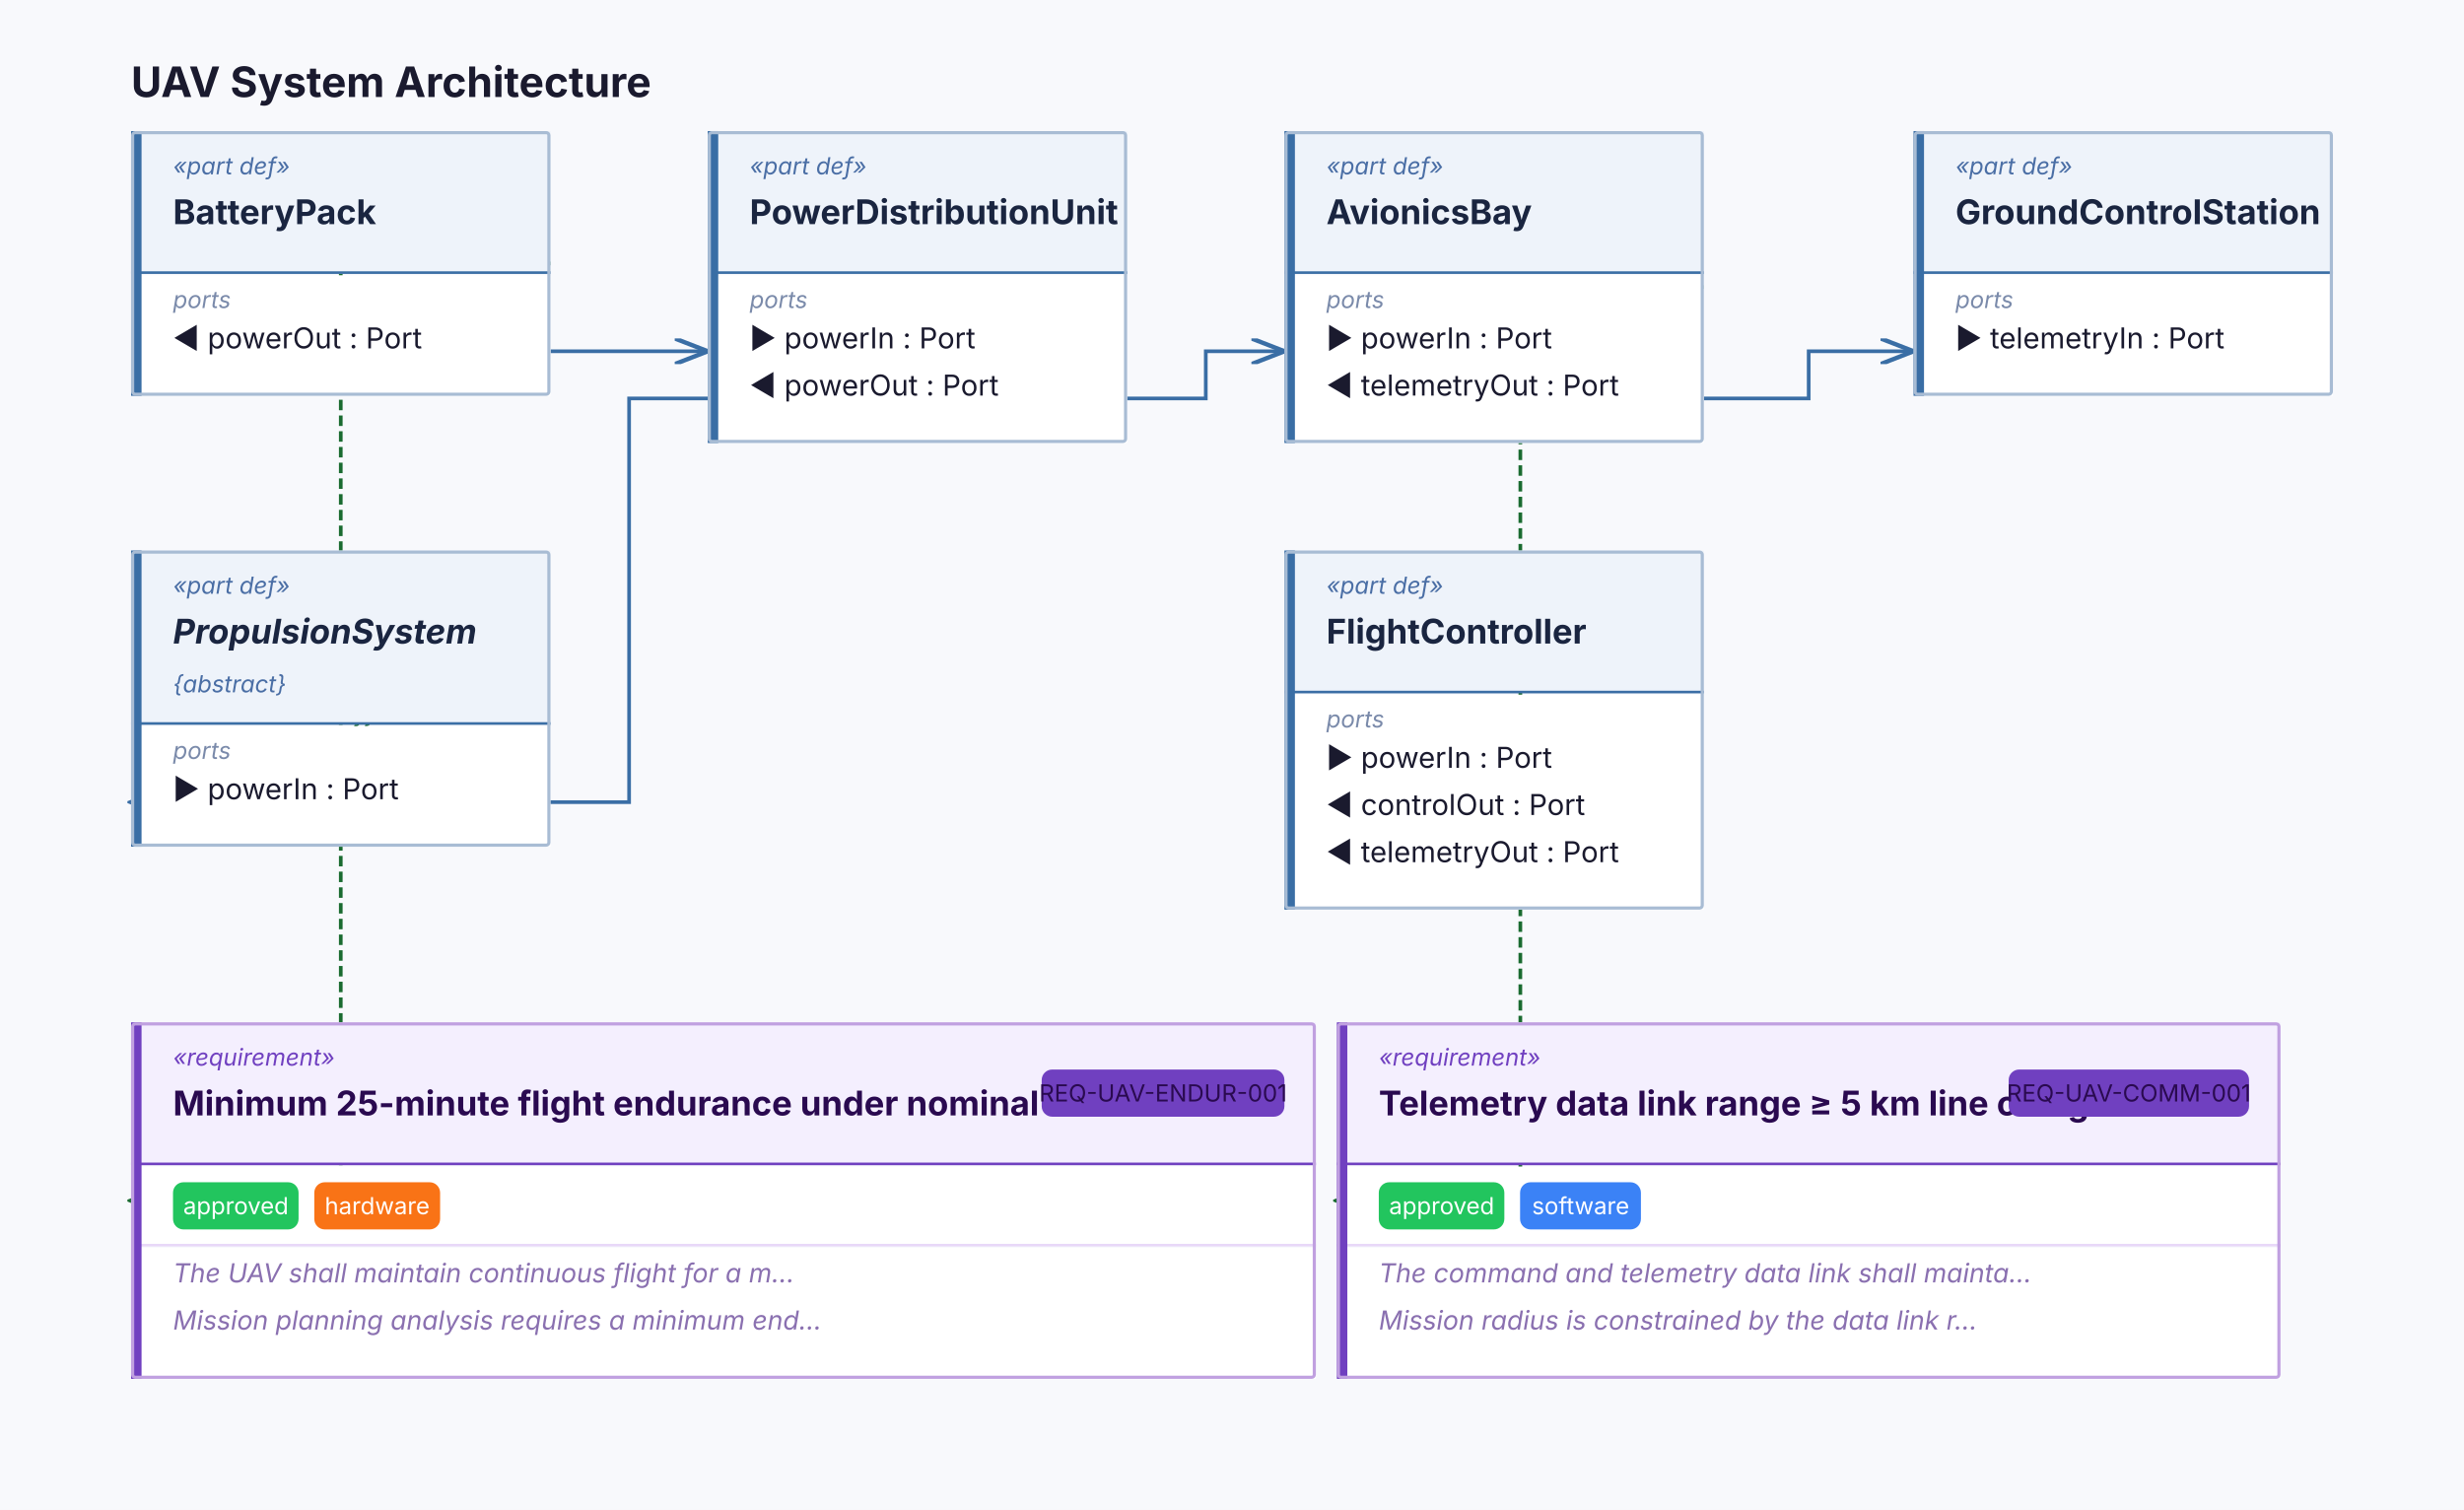
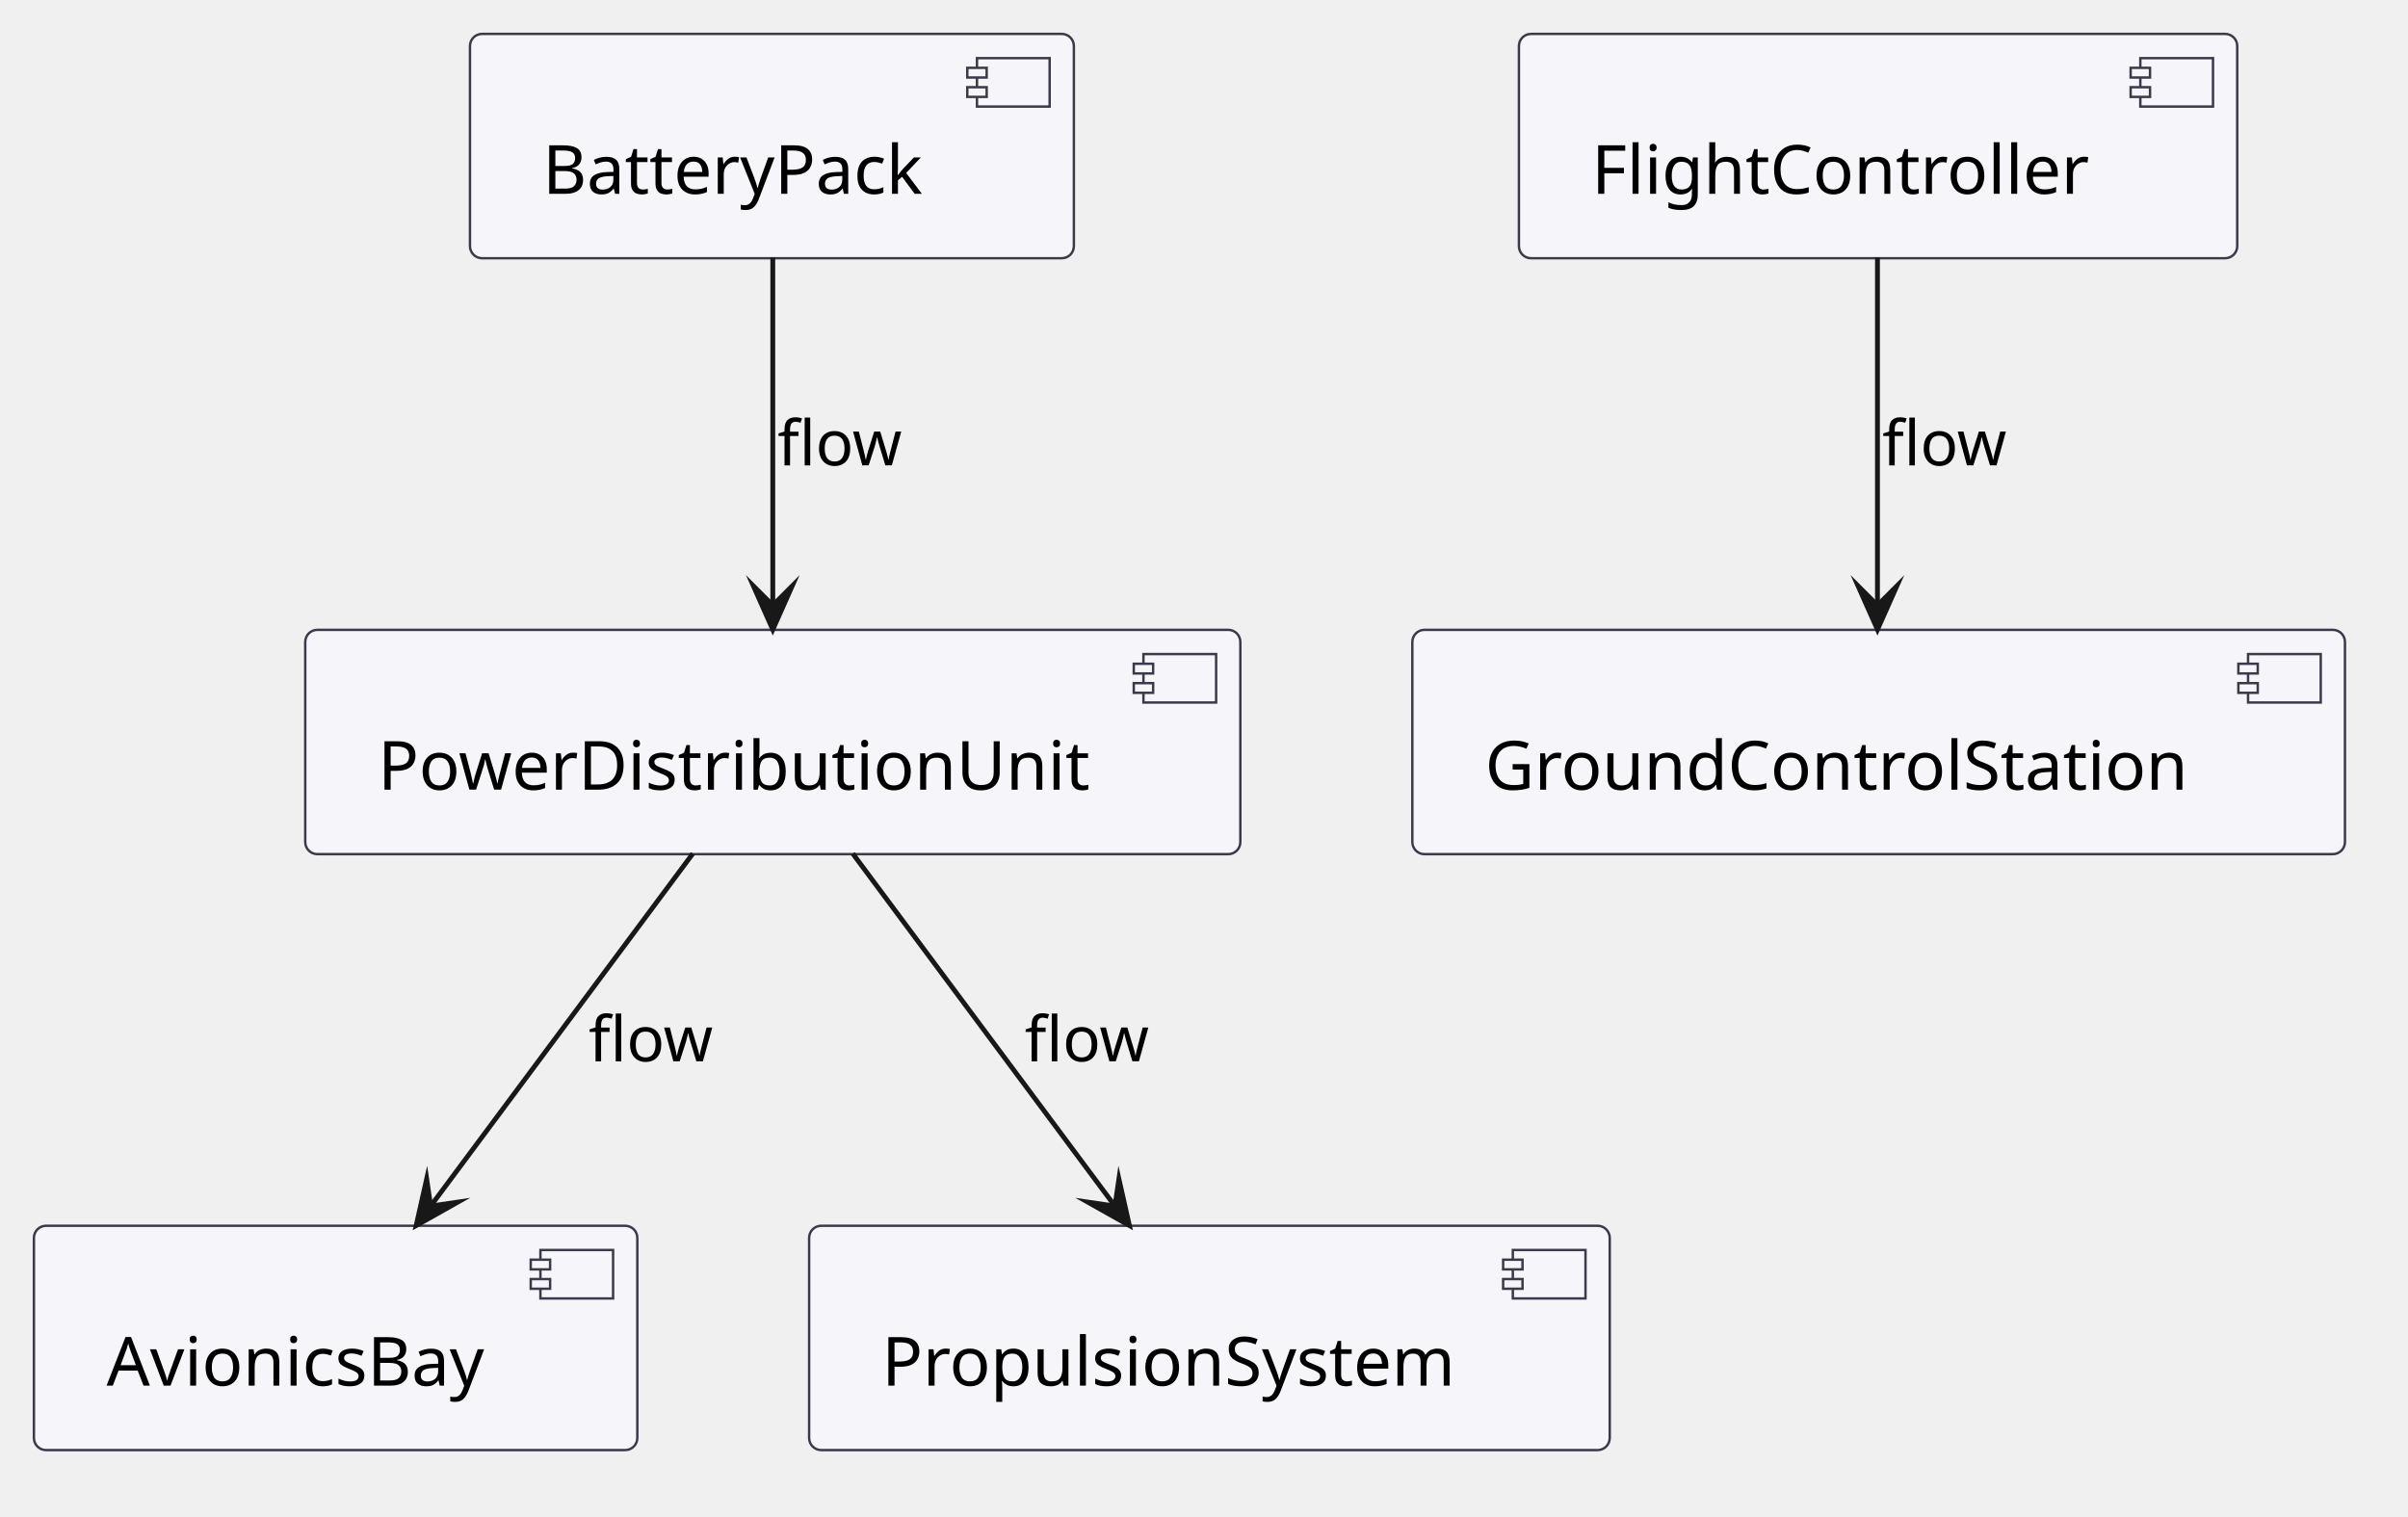
- <svg xmlns="http://www.w3.org/2000/svg" viewBox="0 0 940 576" width="940" height="576">
-   <style>text{font-family:'Inter','Roboto',system-ui,sans-serif}@font-face{font-family:'Inter';font-weight:400;src:url('https://fonts.bunny.net/inter/files/inter-latin-400-normal.woff2') format('woff2')}@font-face{font-family:'Inter';font-weight:700;src:url('https://fonts.bunny.net/inter/files/inter-latin-700-normal.woff2') format('woff2')}</style>
-   <rect width="940" height="576" fill="#f8f9fc" />
-   <text x="50.0" y="37.0" font-size="16" font-weight="700" fill="#1a1a2e">UAV System Architecture</text>
-   <defs>
-     <marker id="arr-open" markerWidth="10" markerHeight="7" refX="9" refY="3.5" orient="auto">
-       <polyline points="0,0 9,3.5 0,7" fill="none" stroke="#888" stroke-width="1.2" />
-     </marker>
-     <marker id="arr-flow" markerWidth="10" markerHeight="7" refX="9" refY="3.5" orient="auto">
-       <polyline points="0,0 9,3.5 0,7" fill="none" stroke="#3a6ea5" stroke-width="1.2" />
-     </marker>
-     <marker id="arr-verify" markerWidth="10" markerHeight="7" refX="9" refY="3.5" orient="auto">
-       <polyline points="0,0 9,3.5 0,7" fill="none" stroke="#3a6ea5" stroke-width="1.2" />
-     </marker>
-     <marker id="arr-alloc" markerWidth="10" markerHeight="7" refX="9" refY="3.5" orient="auto">
-       <polyline points="0,0 9,3.5 0,7" fill="none" stroke="#7a3ea5" stroke-width="1.2" />
-     </marker>
-     <marker id="arr-satisfy" markerWidth="10" markerHeight="7" refX="9" refY="3.5" orient="auto">
-       <polyline points="0,0 9,3.5 0,7" fill="none" stroke="#1a6b30" stroke-width="1.2" />
-     </marker>
-     <marker id="arr-generalize" markerWidth="12" markerHeight="10" refX="11" refY="5" orient="auto">
-       <polygon points="0,0 12,5 0,10" fill="white" stroke="#3a3a5c" stroke-width="1.2" />
-     </marker>
-   </defs>
-   <path d="M 210.0 134.0 L 270.0 134.0" fill="none" stroke="#3a6ea5" stroke-width="1.4" marker-end="url(#arr-flow)" />
-   <path d="M 430.0 152.0 L 460.0 152.0 L 460.0 134.0 L 490.0 134.0" fill="none" stroke="#3a6ea5" stroke-width="1.4" marker-end="url(#arr-flow)" />
-   <path d="M 430.0 152.0 L 240.0 152.0 L 240.0 306.0 L 50.0 306.0" fill="none" stroke="#3a6ea5" stroke-width="1.4" marker-end="url(#arr-flow)" />
-   <path d="M 650.0 152.0 L 690.0 152.0 L 690.0 134.0 L 730.0 134.0" fill="none" stroke="#3a6ea5" stroke-width="1.4" marker-end="url(#arr-flow)" />
-   <path d="M 210.0 100.5 L 130.0 100.5 L 130.0 458.0 L 50.0 458.0" fill="none" stroke="#1a6b30" stroke-width="1.4" stroke-dasharray="4,2" marker-end="url(#arr-satisfy)" />
-   <text x="130.0" y="275.2" font-size="9" fill="#1a6b30" text-anchor="middle" font-style="italic">«satisfy»</text>
-   <path d="M 650.0 109.5 L 580.0 109.5 L 580.0 458.0 L 510.0 458.0" fill="none" stroke="#1a6b30" stroke-width="1.4" stroke-dasharray="4,2" marker-end="url(#arr-satisfy)" />
-   <text x="580.0" y="279.8" font-size="9" fill="#1a6b30" text-anchor="middle" font-style="italic">«satisfy»</text>
-   <g transform="translate(50.0 50.0)">
-     <defs>
-       <style>@font-face{font-family:'Inter';font-weight:400;src:url('https://fonts.bunny.net/inter/files/inter-latin-400-normal.woff2') format('woff2')}@font-face{font-family:'Inter';font-weight:700;src:url('https://fonts.bunny.net/inter/files/inter-latin-700-normal.woff2') format('woff2')}text{font-family:'Inter','Roboto',system-ui,sans-serif}</style>
-     </defs>
-     <rect x="0" y="0.0" width="160.0" height="54.0" fill="#eef3fa" />
-     <text x="16.0" y="16.5" font-size="9" fill="#4a6ea5" font-style="italic">«part def»</text>
-     <text x="16.0" y="35.5" font-size="13" font-weight="700" fill="#1a2540">BatteryPack</text>
-     <line x1="0" y1="54.0" x2="160.0" y2="54.0" stroke="#3a6ea5" stroke-width="1" />
-     <rect x="0" y="55.0" width="160.0" height="46.0" fill="#ffffff" />
-     <text x="16.0" y="67.5" font-size="9" fill="#7a8aaa" font-style="italic">ports</text>
-     <text x="16.0" y="82.9" font-size="11" fill="#1a1a2e">◀ powerOut : Port</text>
-     <rect x="0" y="0" width="4" height="101.0" fill="#3a6ea5" />
-     <rect x="0.6" y="0.6" width="158.8" height="99.8" rx="1" ry="1" fill="none" stroke="#a8bcd4" stroke-width="1.2" />
-   </g>
-   <g transform="translate(270.0 50.0)">
-     <defs>
-       <style>@font-face{font-family:'Inter';font-weight:400;src:url('https://fonts.bunny.net/inter/files/inter-latin-400-normal.woff2') format('woff2')}@font-face{font-family:'Inter';font-weight:700;src:url('https://fonts.bunny.net/inter/files/inter-latin-700-normal.woff2') format('woff2')}text{font-family:'Inter','Roboto',system-ui,sans-serif}</style>
-     </defs>
-     <rect x="0" y="0.0" width="160.0" height="54.0" fill="#eef3fa" />
-     <text x="16.0" y="16.5" font-size="9" fill="#4a6ea5" font-style="italic">«part def»</text>
-     <text x="16.0" y="35.5" font-size="13" font-weight="700" fill="#1a2540">PowerDistributionUnit</text>
-     <line x1="0" y1="54.0" x2="160.0" y2="54.0" stroke="#3a6ea5" stroke-width="1" />
-     <rect x="0" y="55.0" width="160.0" height="64.0" fill="#ffffff" />
-     <text x="16.0" y="67.5" font-size="9" fill="#7a8aaa" font-style="italic">ports</text>
-     <text x="16.0" y="82.9" font-size="11" fill="#1a1a2e">▶ powerIn : Port</text>
-     <text x="16.0" y="100.9" font-size="11" fill="#1a1a2e">◀ powerOut : Port</text>
-     <rect x="0" y="0" width="4" height="119.0" fill="#3a6ea5" />
-     <rect x="0.6" y="0.6" width="158.8" height="117.8" rx="1" ry="1" fill="none" stroke="#a8bcd4" stroke-width="1.2" />
-   </g>
-   <g transform="translate(490.0 50.0)">
-     <defs>
-       <style>@font-face{font-family:'Inter';font-weight:400;src:url('https://fonts.bunny.net/inter/files/inter-latin-400-normal.woff2') format('woff2')}@font-face{font-family:'Inter';font-weight:700;src:url('https://fonts.bunny.net/inter/files/inter-latin-700-normal.woff2') format('woff2')}text{font-family:'Inter','Roboto',system-ui,sans-serif}</style>
-     </defs>
-     <rect x="0" y="0.0" width="160.0" height="54.0" fill="#eef3fa" />
-     <text x="16.0" y="16.5" font-size="9" fill="#4a6ea5" font-style="italic">«part def»</text>
-     <text x="16.0" y="35.5" font-size="13" font-weight="700" fill="#1a2540">AvionicsBay</text>
-     <line x1="0" y1="54.0" x2="160.0" y2="54.0" stroke="#3a6ea5" stroke-width="1" />
-     <rect x="0" y="55.0" width="160.0" height="64.0" fill="#ffffff" />
-     <text x="16.0" y="67.5" font-size="9" fill="#7a8aaa" font-style="italic">ports</text>
-     <text x="16.0" y="82.9" font-size="11" fill="#1a1a2e">▶ powerIn : Port</text>
-     <text x="16.0" y="100.9" font-size="11" fill="#1a1a2e">◀ telemetryOut : Port</text>
-     <rect x="0" y="0" width="4" height="119.0" fill="#3a6ea5" />
-     <rect x="0.6" y="0.6" width="158.8" height="117.8" rx="1" ry="1" fill="none" stroke="#a8bcd4" stroke-width="1.2" />
-   </g>
-   <g transform="translate(730.0 50.0)">
-     <defs>
-       <style>@font-face{font-family:'Inter';font-weight:400;src:url('https://fonts.bunny.net/inter/files/inter-latin-400-normal.woff2') format('woff2')}@font-face{font-family:'Inter';font-weight:700;src:url('https://fonts.bunny.net/inter/files/inter-latin-700-normal.woff2') format('woff2')}text{font-family:'Inter','Roboto',system-ui,sans-serif}</style>
-     </defs>
-     <rect x="0" y="0.0" width="160.0" height="54.0" fill="#eef3fa" />
-     <text x="16.0" y="16.5" font-size="9" fill="#4a6ea5" font-style="italic">«part def»</text>
-     <text x="16.0" y="35.5" font-size="13" font-weight="700" fill="#1a2540">GroundControlStation</text>
-     <line x1="0" y1="54.0" x2="160.0" y2="54.0" stroke="#3a6ea5" stroke-width="1" />
-     <rect x="0" y="55.0" width="160.0" height="46.0" fill="#ffffff" />
-     <text x="16.0" y="67.5" font-size="9" fill="#7a8aaa" font-style="italic">ports</text>
-     <text x="16.0" y="82.9" font-size="11" fill="#1a1a2e">▶ telemetryIn : Port</text>
-     <rect x="0" y="0" width="4" height="101.0" fill="#3a6ea5" />
-     <rect x="0.6" y="0.6" width="158.8" height="99.8" rx="1" ry="1" fill="none" stroke="#a8bcd4" stroke-width="1.2" />
-   </g>
-   <g transform="translate(50.0 210.0)">
-     <defs>
-       <style>@font-face{font-family:'Inter';font-weight:400;src:url('https://fonts.bunny.net/inter/files/inter-latin-400-normal.woff2') format('woff2')}@font-face{font-family:'Inter';font-weight:700;src:url('https://fonts.bunny.net/inter/files/inter-latin-700-normal.woff2') format('woff2')}text{font-family:'Inter','Roboto',system-ui,sans-serif}</style>
-     </defs>
-     <rect x="0" y="0.0" width="160.0" height="66.0" fill="#eef3fa" />
-     <text x="16.0" y="16.5" font-size="9" fill="#4a6ea5" font-style="italic">«part def»</text>
-     <text x="16.0" y="35.5" font-size="13" font-weight="700" fill="#1a2540" font-style="italic">PropulsionSystem</text>
-     <text x="16.0" y="54.1" font-size="9" fill="#4a6ea5" font-style="italic">{abstract}</text>
-     <line x1="0" y1="66.0" x2="160.0" y2="66.0" stroke="#3a6ea5" stroke-width="1" />
-     <rect x="0" y="67.0" width="160.0" height="46.0" fill="#ffffff" />
-     <text x="16.0" y="79.5" font-size="9" fill="#7a8aaa" font-style="italic">ports</text>
-     <text x="16.0" y="94.9" font-size="11" fill="#1a1a2e">▶ powerIn : Port</text>
-     <rect x="0" y="0" width="4" height="113.0" fill="#3a6ea5" />
-     <rect x="0.6" y="0.6" width="158.8" height="111.8" rx="1" ry="1" fill="none" stroke="#a8bcd4" stroke-width="1.2" />
-   </g>
-   <g transform="translate(490.0 210.0)">
-     <defs>
-       <style>@font-face{font-family:'Inter';font-weight:400;src:url('https://fonts.bunny.net/inter/files/inter-latin-400-normal.woff2') format('woff2')}@font-face{font-family:'Inter';font-weight:700;src:url('https://fonts.bunny.net/inter/files/inter-latin-700-normal.woff2') format('woff2')}text{font-family:'Inter','Roboto',system-ui,sans-serif}</style>
-     </defs>
-     <rect x="0" y="0.0" width="160.0" height="54.0" fill="#eef3fa" />
-     <text x="16.0" y="16.5" font-size="9" fill="#4a6ea5" font-style="italic">«part def»</text>
-     <text x="16.0" y="35.5" font-size="13" font-weight="700" fill="#1a2540">FlightController</text>
-     <line x1="0" y1="54.0" x2="160.0" y2="54.0" stroke="#3a6ea5" stroke-width="1" />
-     <rect x="0" y="55.0" width="160.0" height="82.0" fill="#ffffff" />
-     <text x="16.0" y="67.5" font-size="9" fill="#7a8aaa" font-style="italic">ports</text>
-     <text x="16.0" y="82.9" font-size="11" fill="#1a1a2e">▶ powerIn : Port</text>
-     <text x="16.0" y="100.9" font-size="11" fill="#1a1a2e">◀ controlOut : Port</text>
-     <text x="16.0" y="118.9" font-size="11" fill="#1a1a2e">◀ telemetryOut : Port</text>
-     <rect x="0" y="0" width="4" height="137.0" fill="#3a6ea5" />
-     <rect x="0.6" y="0.6" width="158.8" height="135.8" rx="1" ry="1" fill="none" stroke="#a8bcd4" stroke-width="1.2" />
-   </g>
-   <g transform="translate(50.0 390.0)">
-     <defs>
-       <style>@font-face{font-family:'Inter';font-weight:400;src:url('https://fonts.bunny.net/inter/files/inter-latin-400-normal.woff2') format('woff2')}@font-face{font-family:'Inter';font-weight:700;src:url('https://fonts.bunny.net/inter/files/inter-latin-700-normal.woff2') format('woff2')}text{font-family:'Inter','Roboto',system-ui,sans-serif}</style>
-     </defs>
-     <rect x="0" y="0.0" width="452.0" height="54.0" fill="#f4effe" />
-     <text x="16.0" y="16.5" font-size="9" fill="#7040c0" font-style="italic">«requirement»</text>
-     <text x="16.0" y="35.5" font-size="13" font-weight="700" fill="#2a0a50">Minimum 25-minute flight endurance under nominal conditions</text>
-     <rect x="347.4" y="18.0" width="92.6" height="18" rx="4" fill="#7040c0" />
-     <text x="393.7" y="30.2" font-size="9" font-weight="400" fill="#2a0a50" text-anchor="middle" font-family="'JetBrains Mono','Roboto Mono',monospace">REQ-UAV-ENDUR-001</text>
-     <line x1="0" y1="54.0" x2="452.0" y2="54.0" stroke="#7040c0" stroke-width="1" />
-     <rect x="0" y="55.0" width="452.0" height="30.0" fill="#ffffff" />
-     <rect x="16.0" y="61.0" width="47.9" height="18" rx="4" fill="#22c55e" />
-     <text x="40.0" y="73.2" font-size="9" fill="#ffffff" text-anchor="middle">approved</text>
-     <rect x="69.9" y="61.0" width="48.0" height="18" rx="4" fill="#f97316" />
-     <text x="93.9" y="73.2" font-size="9" fill="#ffffff" text-anchor="middle">hardware</text>
-     <line x1="0" y1="85.0" x2="452.0" y2="85.0" stroke="#e8d8f8" stroke-width="1" />
-     <rect x="0" y="86.0" width="452.0" height="50.0" fill="#ffffff" />
-     <text x="16.0" y="99.2" font-size="10" fill="#8a70b0" font-style="italic">The UAV shall maintain continuous flight for a m…</text>
-     <text x="16.0" y="117.2" font-size="10" fill="#8a70b0" font-style="italic">Mission planning analysis requires a minimum end…</text>
-     <rect x="0" y="0" width="4" height="136.0" fill="#7040c0" />
-     <rect x="0.6" y="0.6" width="450.8" height="134.8" rx="1" ry="1" fill="none" stroke="#c0a0e0" stroke-width="1.2" />
-   </g>
-   <g transform="translate(510.0 390.0)">
-     <defs>
-       <style>@font-face{font-family:'Inter';font-weight:400;src:url('https://fonts.bunny.net/inter/files/inter-latin-400-normal.woff2') format('woff2')}@font-face{font-family:'Inter';font-weight:700;src:url('https://fonts.bunny.net/inter/files/inter-latin-700-normal.woff2') format('woff2')}text{font-family:'Inter','Roboto',system-ui,sans-serif}</style>
-     </defs>
-     <rect x="0" y="0.0" width="360.0" height="54.0" fill="#f4effe" />
-     <text x="16.0" y="16.5" font-size="9" fill="#7040c0" font-style="italic">«requirement»</text>
-     <text x="16.0" y="35.5" font-size="13" font-weight="700" fill="#2a0a50">Telemetry data link range ≥ 5 km line of sight</text>
-     <rect x="256.3" y="18.0" width="91.7" height="18" rx="4" fill="#7040c0" />
-     <text x="302.1" y="30.2" font-size="9" font-weight="400" fill="#2a0a50" text-anchor="middle" font-family="'JetBrains Mono','Roboto Mono',monospace">REQ-UAV-COMM-001</text>
-     <line x1="0" y1="54.0" x2="360.0" y2="54.0" stroke="#7040c0" stroke-width="1" />
-     <rect x="0" y="55.0" width="360.0" height="30.0" fill="#ffffff" />
-     <rect x="16.0" y="61.0" width="47.9" height="18" rx="4" fill="#22c55e" />
-     <text x="40.0" y="73.2" font-size="9" fill="#ffffff" text-anchor="middle">approved</text>
-     <rect x="69.9" y="61.0" width="46.1" height="18" rx="4" fill="#3b82f6" />
-     <text x="93.0" y="73.2" font-size="9" fill="#ffffff" text-anchor="middle">software</text>
-     <line x1="0" y1="85.0" x2="360.0" y2="85.0" stroke="#e8d8f8" stroke-width="1" />
-     <rect x="0" y="86.0" width="360.0" height="50.0" fill="#ffffff" />
-     <text x="16.0" y="99.2" font-size="10" fill="#8a70b0" font-style="italic">The command and telemetry data link shall mainta…</text>
-     <text x="16.0" y="117.2" font-size="10" fill="#8a70b0" font-style="italic">Mission radius is constrained by the data link r…</text>
-     <rect x="0" y="0" width="4" height="136.0" fill="#7040c0" />
-     <rect x="0.6" y="0.6" width="358.8" height="134.8" rx="1" ry="1" fill="none" stroke="#c0a0e0" stroke-width="1.2" />
+ <svg xmlns="http://www.w3.org/2000/svg" xmlns:xlink="http://www.w3.org/1999/xlink" contentStyleType="text/css" data-diagram-type="DESCRIPTION" height="313px" preserveAspectRatio="none" style="width:497px;height:313px;background:#FFFFFF;" version="1.1" viewBox="0 0 497 313" width="497px" zoomAndPan="magnify">
+   <defs />
+   <g>
+     <g class="entity" data-qualified-name="s_bat" data-source-line="6" id="ent0001">
+       <a href="http://localhost:3000/ui/detail/UAV::Power::BatteryPack" target="_top" title="http://localhost:3000/ui/detail/UAV::Power::BatteryPack" xlink:actuate="onRequest" xlink:href="http://localhost:3000/ui/detail/UAV::Power::BatteryPack" xlink:show="new" xlink:title="http://localhost:3000/ui/detail/UAV::Power::BatteryPack" xlink:type="simple">
+         <rect fill="#F5F5FA" height="46.297" rx="2.5" ry="2.5" style="stroke:#3A3A4A;stroke-width:0.5;" width="124.643" x="97" y="7" />
+         <rect fill="#F5F5FA" height="10" style="stroke:#3A3A4A;stroke-width:0.5;" width="15" x="201.643" y="12" />
+         <rect fill="#F5F5FA" height="2" style="stroke:#3A3A4A;stroke-width:0.5;" width="4" x="199.643" y="14" />
+         <rect fill="#F5F5FA" height="2" style="stroke:#3A3A4A;stroke-width:0.5;" width="4" x="199.643" y="18" />
+         <text fill="#000000" font-family="sans-serif" font-size="14" lengthAdjust="spacing" textLength="84.643" x="112" y="39.995">BatteryPack</text>
+       </a>
+     </g>
+     <g class="entity" data-qualified-name="s_pdu" data-source-line="7" id="ent0002">
+       <a href="http://localhost:3000/ui/detail/UAV::Power::PowerDistributionUnit" target="_top" title="http://localhost:3000/ui/detail/UAV::Power::PowerDistributionUnit" xlink:actuate="onRequest" xlink:href="http://localhost:3000/ui/detail/UAV::Power::PowerDistributionUnit" xlink:show="new" xlink:title="http://localhost:3000/ui/detail/UAV::Power::PowerDistributionUnit" xlink:type="simple">
+         <rect fill="#F5F5FA" height="46.297" rx="2.5" ry="2.5" style="stroke:#3A3A4A;stroke-width:0.5;" width="193.002" x="63" y="130" />
+         <rect fill="#F5F5FA" height="10" style="stroke:#3A3A4A;stroke-width:0.5;" width="15" x="236.002" y="135" />
+         <rect fill="#F5F5FA" height="2" style="stroke:#3A3A4A;stroke-width:0.5;" width="4" x="234.002" y="137" />
+         <rect fill="#F5F5FA" height="2" style="stroke:#3A3A4A;stroke-width:0.5;" width="4" x="234.002" y="141" />
+         <text fill="#000000" font-family="sans-serif" font-size="14" lengthAdjust="spacing" textLength="153.002" x="78" y="162.995">PowerDistributionUnit</text>
+       </a>
+     </g>
+     <g class="entity" data-qualified-name="s_avi" data-source-line="8" id="ent0003">
+       <a href="http://localhost:3000/ui/detail/UAV::Avionics::AvionicsBay" target="_top" title="http://localhost:3000/ui/detail/UAV::Avionics::AvionicsBay" xlink:actuate="onRequest" xlink:href="http://localhost:3000/ui/detail/UAV::Avionics::AvionicsBay" xlink:show="new" xlink:title="http://localhost:3000/ui/detail/UAV::Avionics::AvionicsBay" xlink:type="simple">
+         <rect fill="#F5F5FA" height="46.297" rx="2.5" ry="2.5" style="stroke:#3A3A4A;stroke-width:0.5;" width="124.54" x="7" y="253" />
+         <rect fill="#F5F5FA" height="10" style="stroke:#3A3A4A;stroke-width:0.5;" width="15" x="111.54" y="258" />
+         <rect fill="#F5F5FA" height="2" style="stroke:#3A3A4A;stroke-width:0.5;" width="4" x="109.54" y="260" />
+         <rect fill="#F5F5FA" height="2" style="stroke:#3A3A4A;stroke-width:0.5;" width="4" x="109.54" y="264" />
+         <text fill="#000000" font-family="sans-serif" font-size="14" lengthAdjust="spacing" textLength="84.54" x="22" y="285.995">AvionicsBay</text>
+       </a>
+     </g>
+     <g class="entity" data-qualified-name="s_fc" data-source-line="9" id="ent0004">
+       <a href="http://localhost:3000/ui/detail/UAV::Avionics::FlightController" target="_top" title="http://localhost:3000/ui/detail/UAV::Avionics::FlightController" xlink:actuate="onRequest" xlink:href="http://localhost:3000/ui/detail/UAV::Avionics::FlightController" xlink:show="new" xlink:title="http://localhost:3000/ui/detail/UAV::Avionics::FlightController" xlink:type="simple">
+         <rect fill="#F5F5FA" height="46.297" rx="2.5" ry="2.5" style="stroke:#3A3A4A;stroke-width:0.5;" width="148.254" x="313.5" y="7" />
+         <rect fill="#F5F5FA" height="10" style="stroke:#3A3A4A;stroke-width:0.5;" width="15" x="441.754" y="12" />
+         <rect fill="#F5F5FA" height="2" style="stroke:#3A3A4A;stroke-width:0.5;" width="4" x="439.754" y="14" />
+         <rect fill="#F5F5FA" height="2" style="stroke:#3A3A4A;stroke-width:0.5;" width="4" x="439.754" y="18" />
+         <text fill="#000000" font-family="sans-serif" font-size="14" lengthAdjust="spacing" textLength="108.254" x="328.5" y="39.995">FlightController</text>
+       </a>
+     </g>
+     <g class="entity" data-qualified-name="s_prop" data-source-line="10" id="ent0005">
+       <a href="http://localhost:3000/ui/detail/UAV::Propulsion::PropulsionSystem" target="_top" title="http://localhost:3000/ui/detail/UAV::Propulsion::PropulsionSystem" xlink:actuate="onRequest" xlink:href="http://localhost:3000/ui/detail/UAV::Propulsion::PropulsionSystem" xlink:show="new" xlink:title="http://localhost:3000/ui/detail/UAV::Propulsion::PropulsionSystem" xlink:type="simple">
+         <rect fill="#F5F5FA" height="46.297" rx="2.5" ry="2.5" style="stroke:#3A3A4A;stroke-width:0.5;" width="165.241" x="167" y="253" />
+         <rect fill="#F5F5FA" height="10" style="stroke:#3A3A4A;stroke-width:0.5;" width="15" x="312.241" y="258" />
+         <rect fill="#F5F5FA" height="2" style="stroke:#3A3A4A;stroke-width:0.5;" width="4" x="310.241" y="260" />
+         <rect fill="#F5F5FA" height="2" style="stroke:#3A3A4A;stroke-width:0.5;" width="4" x="310.241" y="264" />
+         <text fill="#000000" font-family="sans-serif" font-size="14" lengthAdjust="spacing" textLength="125.241" x="182" y="285.995">PropulsionSystem</text>
+       </a>
+     </g>
+     <g class="entity" data-qualified-name="s_gcs" data-source-line="11" id="ent0006">
+       <a href="http://localhost:3000/ui/detail/GroundStation::GroundControlStation" target="_top" title="http://localhost:3000/ui/detail/GroundStation::GroundControlStation" xlink:actuate="onRequest" xlink:href="http://localhost:3000/ui/detail/GroundStation::GroundControlStation" xlink:show="new" xlink:title="http://localhost:3000/ui/detail/GroundStation::GroundControlStation" xlink:type="simple">
+         <rect fill="#F5F5FA" height="46.297" rx="2.5" ry="2.5" style="stroke:#3A3A4A;stroke-width:0.5;" width="192.489" x="291.5" y="130" />
+         <rect fill="#F5F5FA" height="10" style="stroke:#3A3A4A;stroke-width:0.5;" width="15" x="463.989" y="135" />
+         <rect fill="#F5F5FA" height="2" style="stroke:#3A3A4A;stroke-width:0.5;" width="4" x="461.989" y="137" />
+         <rect fill="#F5F5FA" height="2" style="stroke:#3A3A4A;stroke-width:0.5;" width="4" x="461.989" y="141" />
+         <text fill="#000000" font-family="sans-serif" font-size="14" lengthAdjust="spacing" textLength="152.489" x="306.5" y="162.995">GroundControlStation</text>
+       </a>
+     </g>
+     <g class="link" data-entity-1="ent0001" data-entity-2="ent0002" data-link-type="dependency" data-source-line="13" id="lnk7">
+       <path d="M159.5,53.19 C159.5,75.03 159.5,103.16 159.5,124.95" fill="none" id="s_bat-to-s_pdu" style="stroke:#181818;stroke-width:1;" />
+       <polygon fill="#181818" points="159.5,129.95,163.5,120.95,159.5,124.95,155.5,120.95,159.5,129.95" style="stroke:#181818;stroke-width:1;stroke-linejoin:miter;stroke-miterlimit:10;" />
+       <text fill="#000000" font-family="sans-serif" font-size="13" lengthAdjust="spacing" textLength="26.774" x="160.5" y="96.067">flow</text>
+     </g>
+     <g class="link" data-entity-1="ent0002" data-entity-2="ent0003" data-link-type="dependency" data-source-line="14" id="lnk8">
+       <path d="M142.99,176.19 C126.75,198.03 105.094,227.148 88.884,248.938" fill="none" id="s_pdu-to-s_avi" style="stroke:#181818;stroke-width:1;" />
+       <polygon fill="#181818" points="85.9,252.95,94.481,248.117,88.884,248.938,88.062,243.341,85.9,252.95" style="stroke:#181818;stroke-width:1;stroke-linejoin:miter;stroke-miterlimit:10;" />
+       <text fill="#000000" font-family="sans-serif" font-size="13" lengthAdjust="spacing" textLength="26.774" x="121.5" y="219.067">flow</text>
+     </g>
+     <g class="link" data-entity-1="ent0002" data-entity-2="ent0005" data-link-type="dependency" data-source-line="15" id="lnk9">
+       <path d="M176.01,176.19 C192.25,198.03 213.906,227.148 230.116,248.938" fill="none" id="s_pdu-to-s_prop" style="stroke:#181818;stroke-width:1;" />
+       <polygon fill="#181818" points="233.1,252.95,230.938,243.341,230.116,248.938,224.519,248.117,233.1,252.95" style="stroke:#181818;stroke-width:1;stroke-linejoin:miter;stroke-miterlimit:10;" />
+       <text fill="#000000" font-family="sans-serif" font-size="13" lengthAdjust="spacing" textLength="26.774" x="211.5" y="219.067">flow</text>
+     </g>
+     <g class="link" data-entity-1="ent0004" data-entity-2="ent0006" data-link-type="dependency" data-source-line="16" id="lnk10">
+       <path d="M387.5,53.19 C387.5,75.03 387.5,103.16 387.5,124.95" fill="none" id="s_fc-to-s_gcs" style="stroke:#181818;stroke-width:1;" />
+       <polygon fill="#181818" points="387.5,129.95,391.5,120.95,387.5,124.95,383.5,120.95,387.5,129.95" style="stroke:#181818;stroke-width:1;stroke-linejoin:miter;stroke-miterlimit:10;" />
+       <text fill="#000000" font-family="sans-serif" font-size="13" lengthAdjust="spacing" textLength="26.774" x="388.5" y="96.067">flow</text>
+     </g>
  </g>
</svg>
